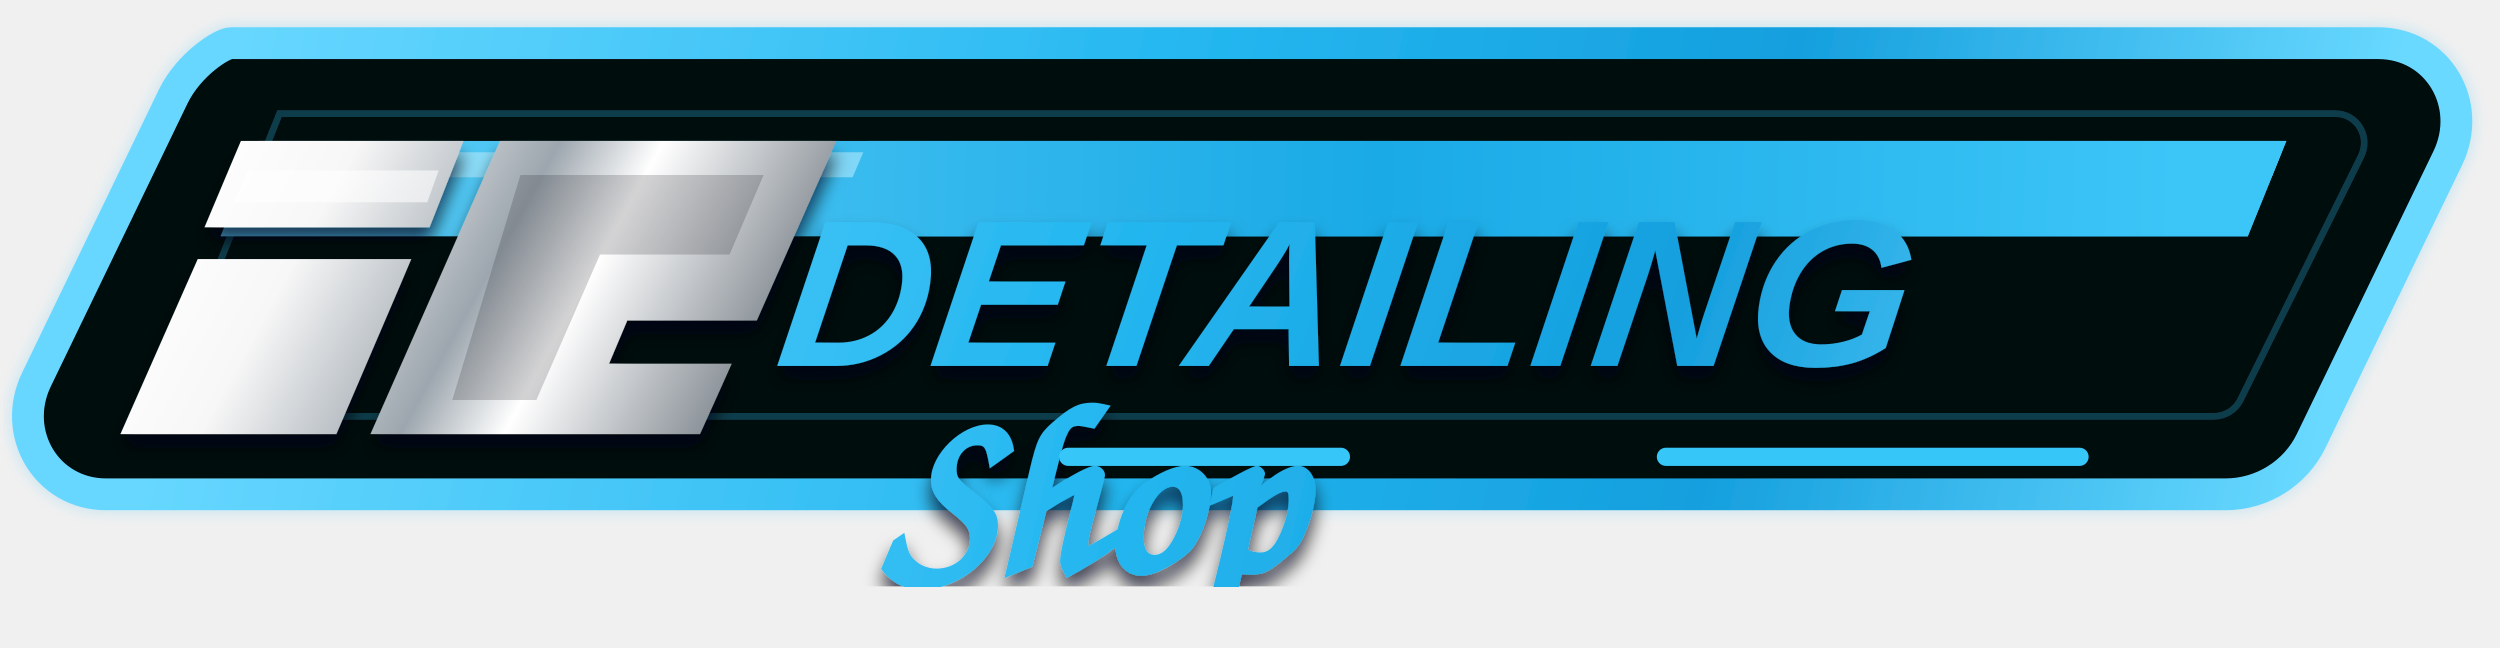
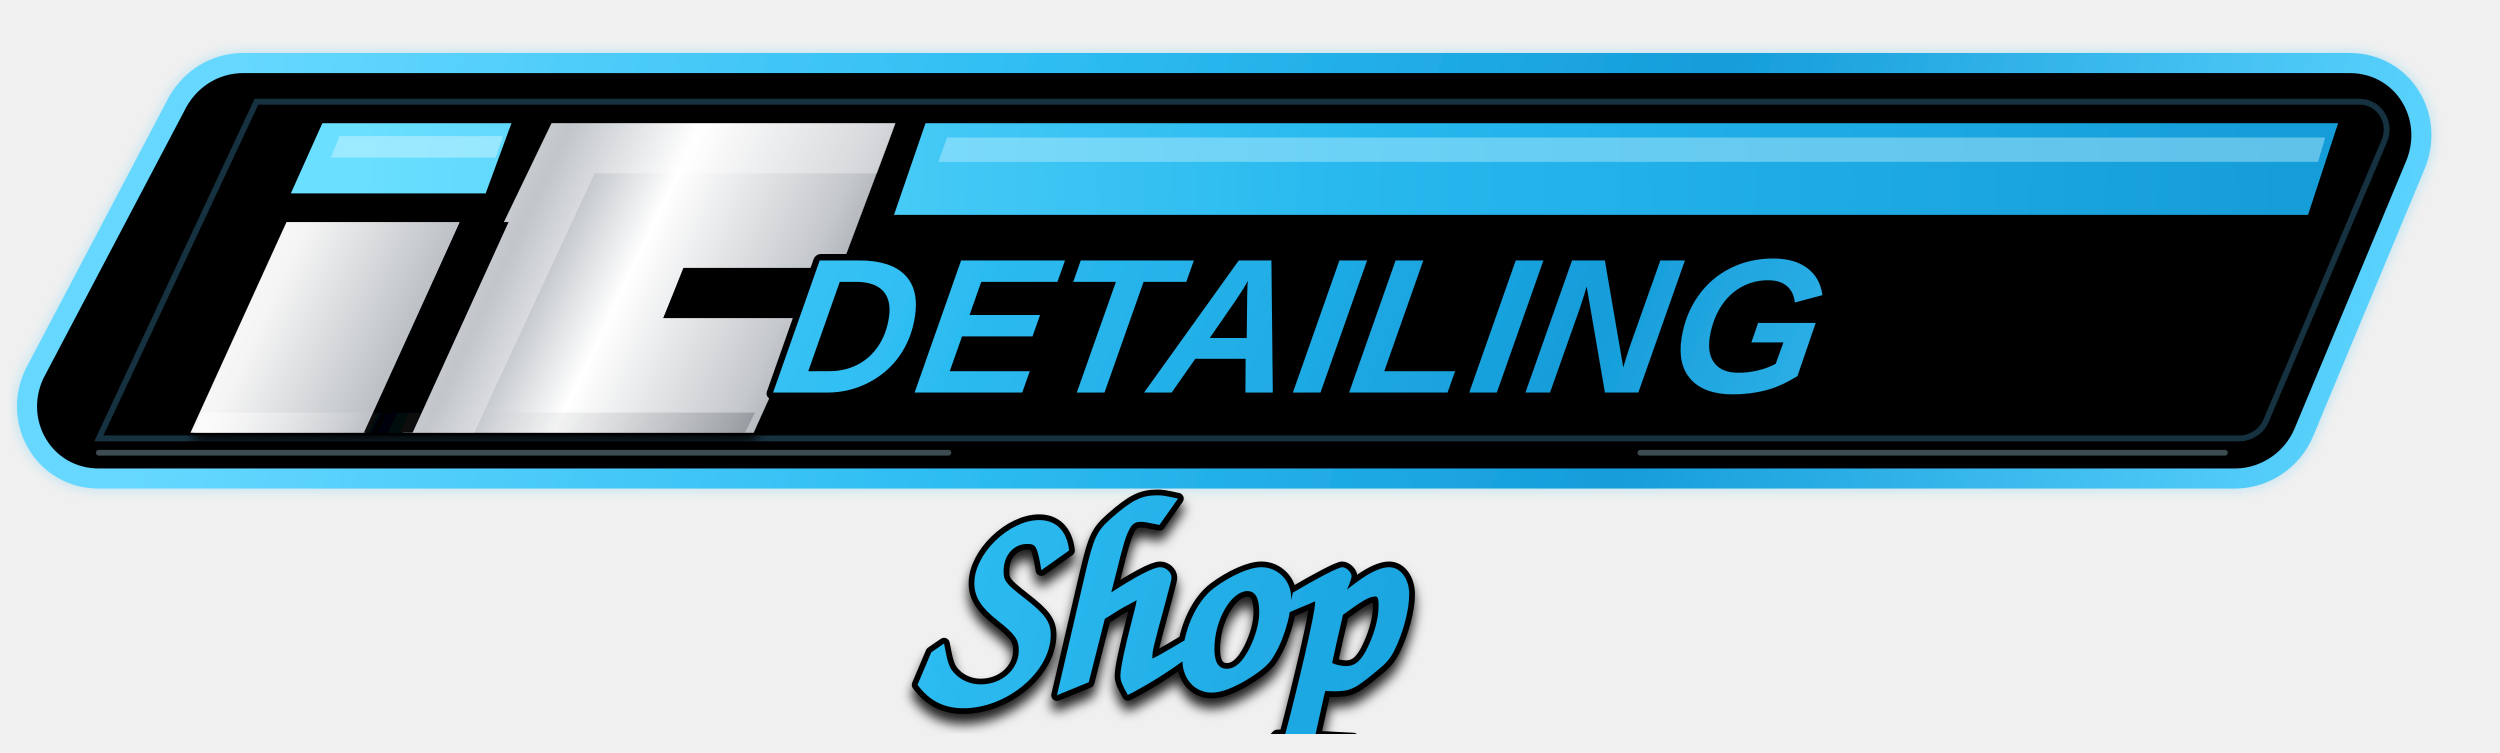
- <svg xmlns="http://www.w3.org/2000/svg" viewBox="50 50 1100 285" fill="none">
+ <svg xmlns="http://www.w3.org/2000/svg" viewBox="35 40 1745 525" fill="none">
  <defs>
-     <linearGradient id="cyan" x1="153.5" x2="1063.5" y1="74" y2="275" gradientUnits="userSpaceOnUse">
-       <stop offset="0" stop-color="#67D7FF" />
-       <stop offset="0.44" stop-color="#25B7F0" />
-       <stop offset="0.72" stop-color="#159FDE" />
-       <stop offset="1" stop-color="#69D9FF" />
+     <linearGradient id="brandCyan" x1="201" x2="1670" y1="88" y2="473" gradientUnits="userSpaceOnUse">
+       <stop offset="0" stop-color="#66D8FF" />
+       <stop offset="0.36" stop-color="#2EBDF2" />
+       <stop offset="0.66" stop-color="#159DDA" />
+       <stop offset="1" stop-color="#5ED5FF" />
    </linearGradient>
-     <linearGradient id="cyanDark" x1="172" x2="1008" y1="104" y2="127" gradientUnits="userSpaceOnUse">
-       <stop stop-color="#5BCEF8" />
-       <stop offset="0.58" stop-color="#1AAAE6" />
-       <stop offset="1" stop-color="#3CC5F7" />
+     <linearGradient id="brandCyanDeep" x1="290" x2="1630" y1="130" y2="182" gradientUnits="userSpaceOnUse">
+       <stop stop-color="#6ADFFF" />
+       <stop offset="0.52" stop-color="#27B8EE" />
+       <stop offset="1" stop-color="#159DD9" />
    </linearGradient>
-     <linearGradient id="metal" x1="144" x2="378" y1="102" y2="230" gradientUnits="userSpaceOnUse">
+     <linearGradient id="metal" x1="168" x2="661" y1="126" y2="361" gradientUnits="userSpaceOnUse">
      <stop stop-color="#FFFFFF" />
-       <stop offset="0.23" stop-color="#F7F7F7" />
-       <stop offset="0.52" stop-color="#9DA6AE" />
-       <stop offset="0.67" stop-color="#FFFFFF" />
-       <stop offset="1" stop-color="#7A828A" />
+       <stop offset="0.19" stop-color="#F5F5F5" />
+       <stop offset="0.44" stop-color="#A5ABB2" />
+       <stop offset="0.59" stop-color="#FFFFFF" />
+       <stop offset="0.79" stop-color="#C5C8CC" />
+       <stop offset="1" stop-color="#68717A" />
    </linearGradient>
-     <filter id="brandShadow" x="51" y="53" width="1098" height="254" color-interpolation-filters="sRGB" filterUnits="userSpaceOnUse">
-       <feDropShadow dx="0" dy="8" flood-color="#020608" flood-opacity="0.55" stdDeviation="7" />
-       <feDropShadow dx="0" dy="0" flood-color="#2DBDF4" flood-opacity="0.28" stdDeviation="3" />
+     <linearGradient id="metalShade" x1="225" x2="605" y1="150" y2="335" gradientUnits="userSpaceOnUse">
+       <stop stop-color="#FFFFFF" stop-opacity="0.72" />
+       <stop offset="0.35" stop-color="#FFFFFF" stop-opacity="0" />
+       <stop offset="1" stop-color="#111820" stop-opacity="0.32" />
+     </linearGradient>
+     <filter id="glow" x="42" y="42" width="1730" height="540" color-interpolation-filters="sRGB" filterUnits="userSpaceOnUse">
+       <feDropShadow dx="0" dy="9" flood-color="#010305" flood-opacity="0.78" stdDeviation="7" />
+       <feDropShadow dx="0" dy="0" flood-color="#2ABCF2" flood-opacity="0.32" stdDeviation="4" />
    </filter>
-     <filter id="textShadow" x="90" y="70" width="1010" height="238" color-interpolation-filters="sRGB" filterUnits="userSpaceOnUse">
-       <feDropShadow dx="0" dy="6" flood-color="#020608" flood-opacity="0.72" stdDeviation="4" />
+     <filter id="letterShadow" x="90" y="92" width="1580" height="460" color-interpolation-filters="sRGB" filterUnits="userSpaceOnUse">
+       <feDropShadow dx="0" dy="7" flood-color="#010305" flood-opacity="0.86" stdDeviation="4" />
    </filter>
-     <clipPath id="topBarClip">
-       <path d="M164 112H1056L1039 154H147L164 112Z" />
-     </clipPath>
  </defs>
-   <g filter="url(#brandShadow)">
-     <path d="M151.6 69H1096.4C1122.7 69 1138.5 95.9 1127 119.6L1066.9 244C1059.9 258.4 1045.2 267.5 1029.2 267.5H96.7C70.4 267.5 54.6 240.6 66.1 216.9L126.2 92.5C133.2 78.1 147.9 69 151.6 69Z" fill="#02070A" />
-     <path d="M151.6 69H1096.4C1122.7 69 1138.5 95.9 1127 119.6L1066.9 244C1059.9 258.4 1045.2 267.5 1029.2 267.5H96.7C70.4 267.5 54.6 240.6 66.1 216.9L126.2 92.5C133.2 78.1 147.9 69 151.6 69Z" stroke="url(#cyan)" stroke-width="14" stroke-linejoin="round" />
-     <path d="M173 100H1077.5C1087.2 100 1093.2 110.2 1088.8 118.9L1035.8 225.9C1033.6 230.4 1029 233.2 1024 233.2H119.5L173 100Z" stroke="#36C4F7" stroke-opacity="0.28" stroke-width="3" />
+   <g filter="url(#glow)">
+     <path d="M205 84H1675C1712 84 1735 121 1721 155L1643 342C1635 361 1616 374 1595 374H104C66 374 43 335 59 301L157 115C166 96 184 84 205 84Z" fill="#020406" />
+     <path d="M205 84H1675C1712 84 1735 121 1721 155L1643 342C1635 361 1616 374 1595 374H104C66 374 43 335 59 301L157 115C166 96 184 84 205 84Z" stroke="url(#brandCyan)" stroke-width="14" stroke-linejoin="round" />
+     <path d="M214 111H1682C1696 111 1705 126 1699 139L1617 333C1614 341 1606 346 1598 346H104L214 111Z" stroke="#48CBF9" stroke-opacity="0.24" stroke-width="4" />
  </g>
-   <g clip-path="url(#topBarClip)">
-     <path d="M164 112H1056L1039 154H147L164 112Z" fill="url(#cyanDark)" />
-     <path d="M160 117H1054L1050 128H156L160 117Z" fill="#BCEEFF" opacity="0.55" />
+   <path d="M260 126H392L374 175H238L260 126Z" fill="url(#brandCyanDeep)" />
+   <path d="M681 126H1667L1646 190H659L681 126Z" fill="url(#brandCyanDeep)" />
+   <path d="M272 135H386L381 150H266L272 135Z" fill="#C9F3FF" opacity="0.52" />
+   <path d="M696 136H1658L1653 153H690L696 136Z" fill="#C9F3FF" opacity="0.42" />
+   <g filter="url(#letterShadow)">
+     <path d="M235 195H356L290 342H168L235 195Z" fill="url(#metal)" />
+     <path d="M420 126H660L622 227H513L498 262H597L561 342H316L420 126Z" fill="url(#metal)" />
+     <path d="M429 126H660L647 161H450L366 342H316L420 126H429Z" fill="#FFFFFF" opacity="0.32" />
+     <path d="M512 227H622L608 262H498L512 227Z" fill="#020406" />
+     <path d="M356 195H390L323 342H289L356 195Z" fill="#020406" />
+     <path d="M176 328H562L555 342H170L176 328Z" fill="url(#metalShade)" />
+     <text x="622" y="314" fill="url(#brandCyan)" stroke="#020406" stroke-linejoin="round" stroke-width="9" paint-order="stroke fill" font-family="Arial Black, Impact, Arial, sans-serif" font-size="134" font-style="italic" font-weight="900" letter-spacing="2" transform="skewX(-9)">DETAILING</text>
+     <text x="676" y="521" fill="url(#brandCyan)" stroke="#020406" stroke-linejoin="round" stroke-width="8" paint-order="stroke fill" font-family="'Brush Script MT', 'Segoe Script', 'Snell Roundhand', cursive" font-size="188" font-style="italic" font-weight="700" letter-spacing="1">Shop</text>
  </g>
-   <path d="M432 112H1056L1039 154H414L432 112Z" fill="url(#cyanDark)" />
-   <g filter="url(#textShadow)">
-     <path d="M156 112H254L239 150H140L156 112Z" fill="url(#metal)" />
-     <path d="M137 164H231L198 241H103L137 164Z" fill="url(#metal)" />
-     <path d="M273 112H418L383 191H326L318 210H372L358 241H213L270 112H273Z" fill="url(#metal)" />
-     <path d="M279 127H386L371 162H314L286 226H249L279 127Z" fill="#0B0C0E" opacity="0.18" />
-     <path d="M159 125H243L238 139H153L159 125Z" fill="#FFFFFF" opacity="0.58" />
-     <text x="420" y="211" fill="url(#cyan)" font-family="Arial Black, Impact, Arial, sans-serif" font-size="92" font-style="italic" font-weight="900" letter-spacing="1" transform="skewX(-8)">DETAILING</text>
-     <text x="438" y="302" fill="url(#cyan)" font-family="'Brush Script MT', 'Segoe Script', 'Snell Roundhand', cursive" font-size="104" font-style="italic" font-weight="700" letter-spacing="1">Shop</text>
-   </g>
-   <path d="M520 251H640" stroke="#37C6F8" stroke-width="8" stroke-linecap="round" />
-   <path d="M783 251H965" stroke="#37C6F8" stroke-width="8" stroke-linecap="round" />
+   <path d="M95 374H690" stroke="url(#brandCyan)" stroke-width="12" stroke-linecap="round" />
+   <path d="M1170 374H1598" stroke="url(#brandCyan)" stroke-width="12" stroke-linecap="round" />
+   <path d="M104 356H697" stroke="#BFEFFF" stroke-opacity="0.32" stroke-width="4" stroke-linecap="round" />
+   <path d="M1180 356H1588" stroke="#BFEFFF" stroke-opacity="0.32" stroke-width="4" stroke-linecap="round" />
</svg>
